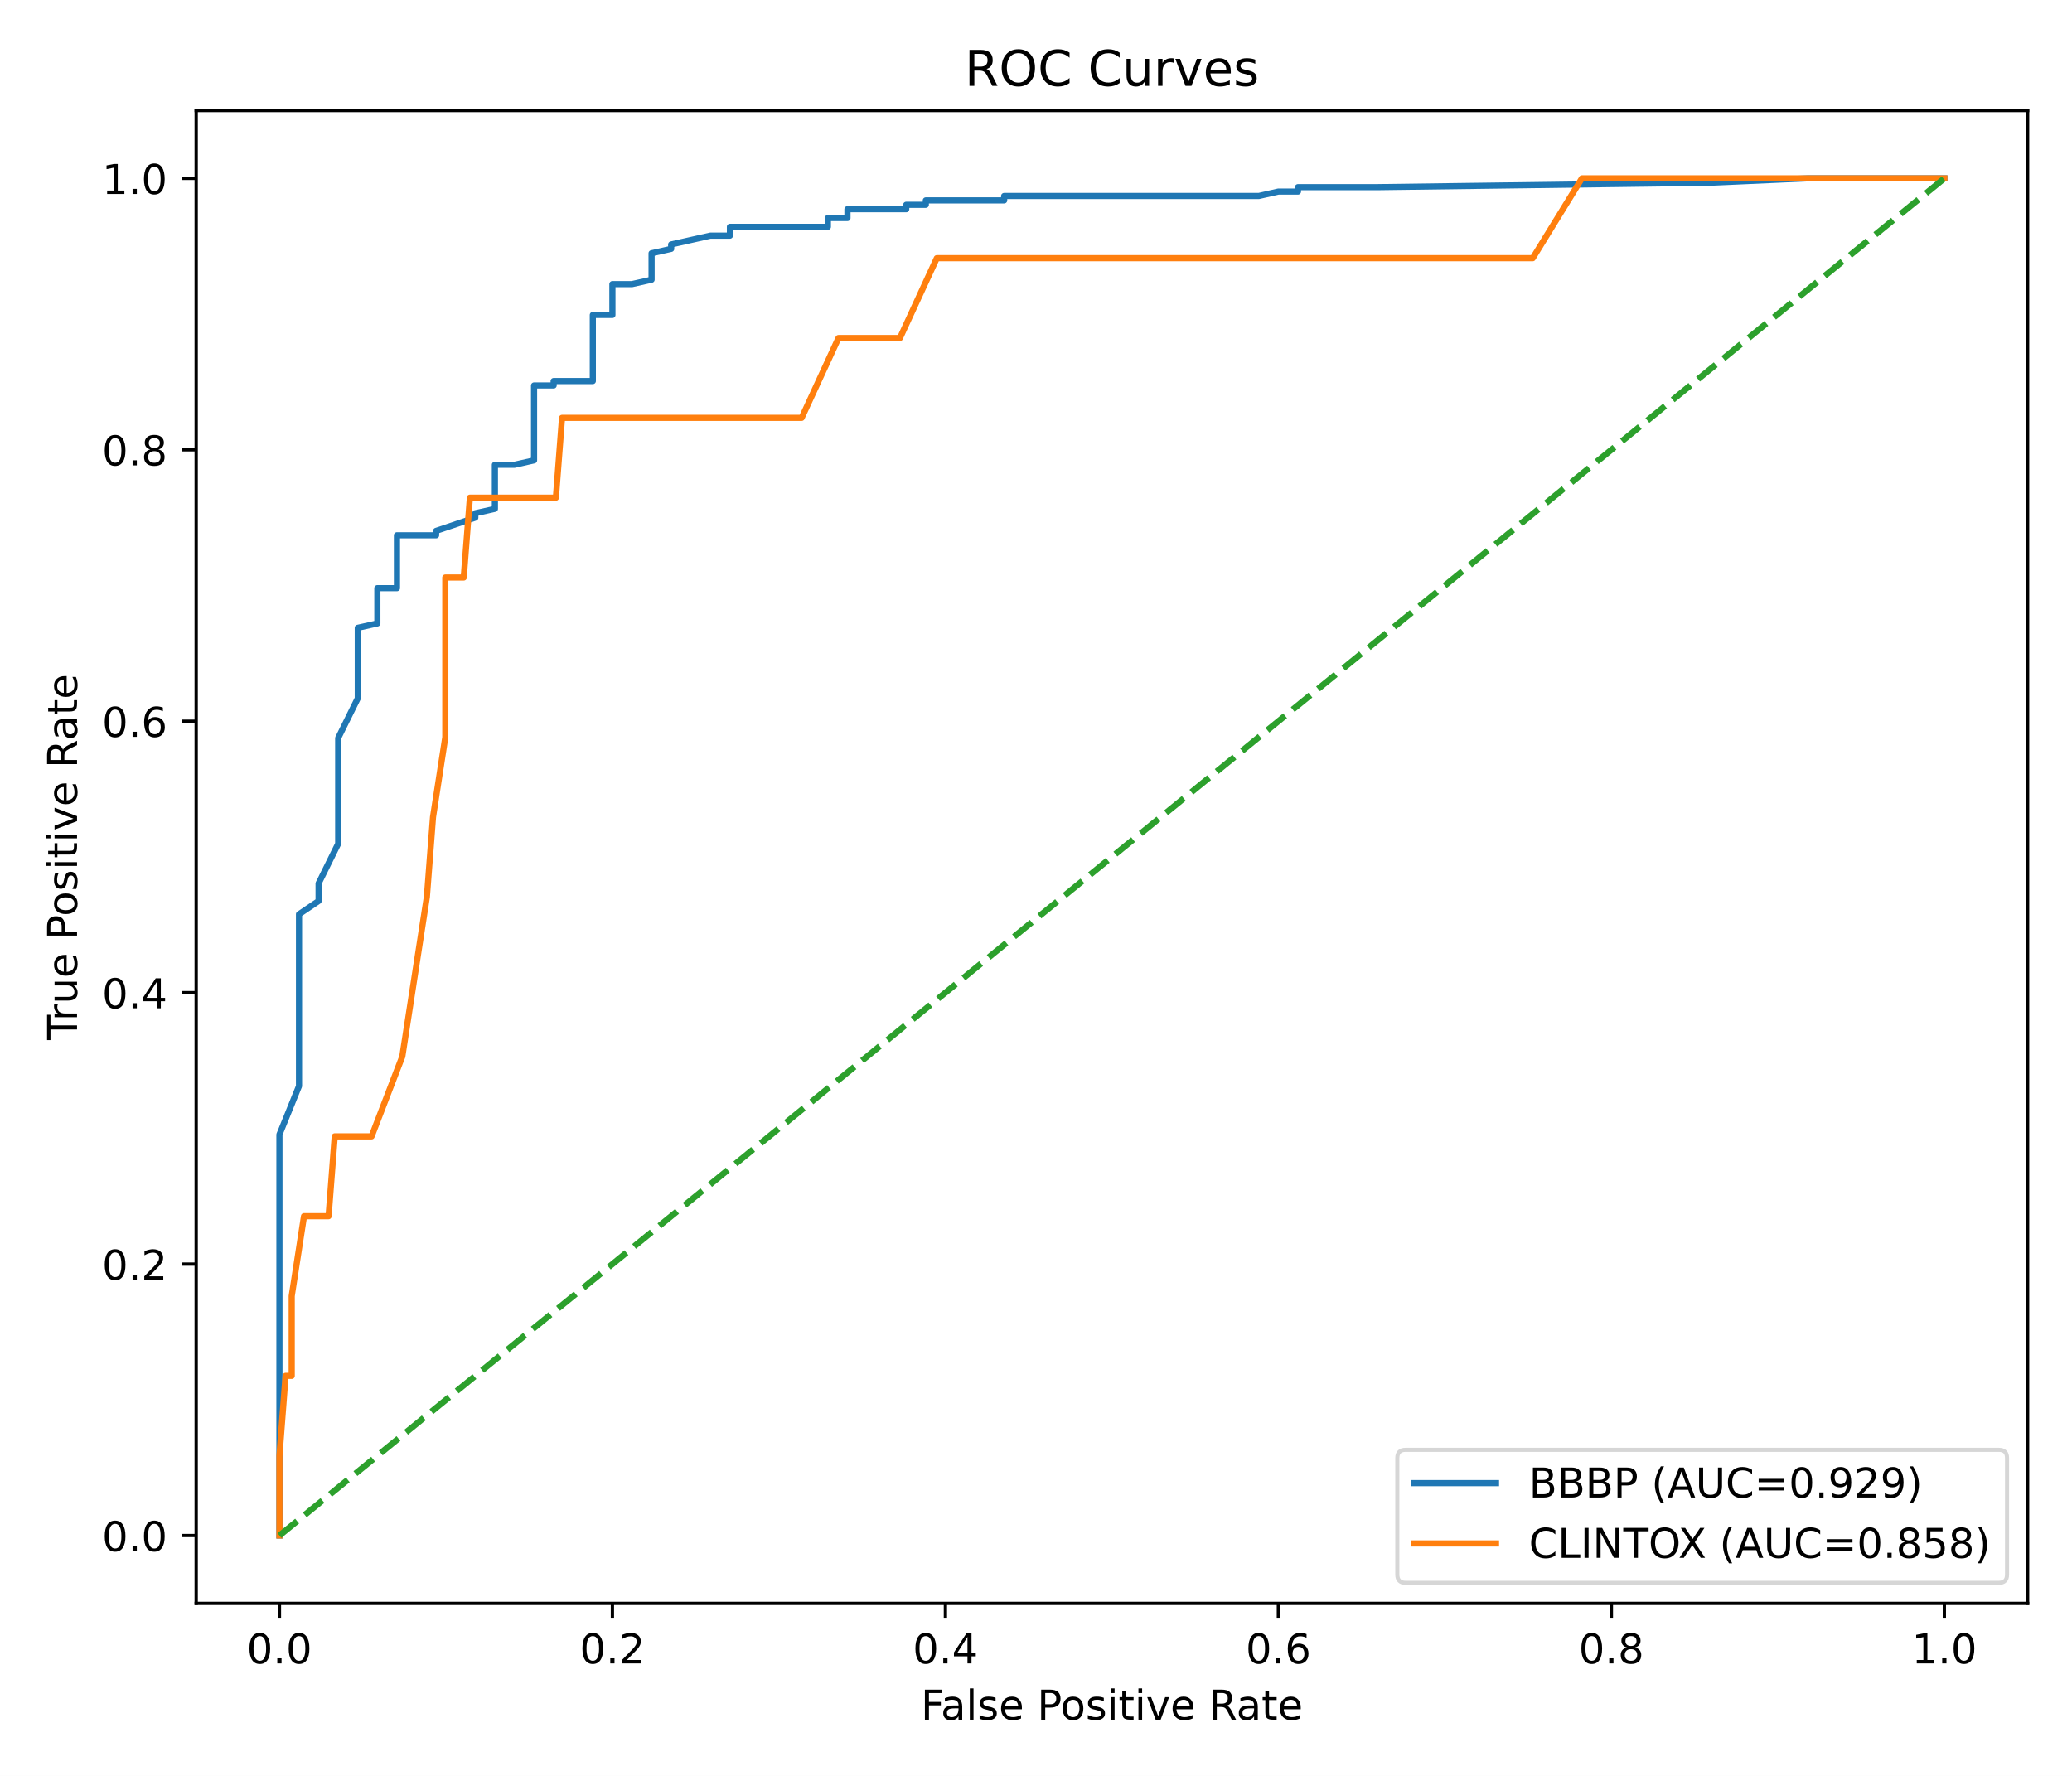
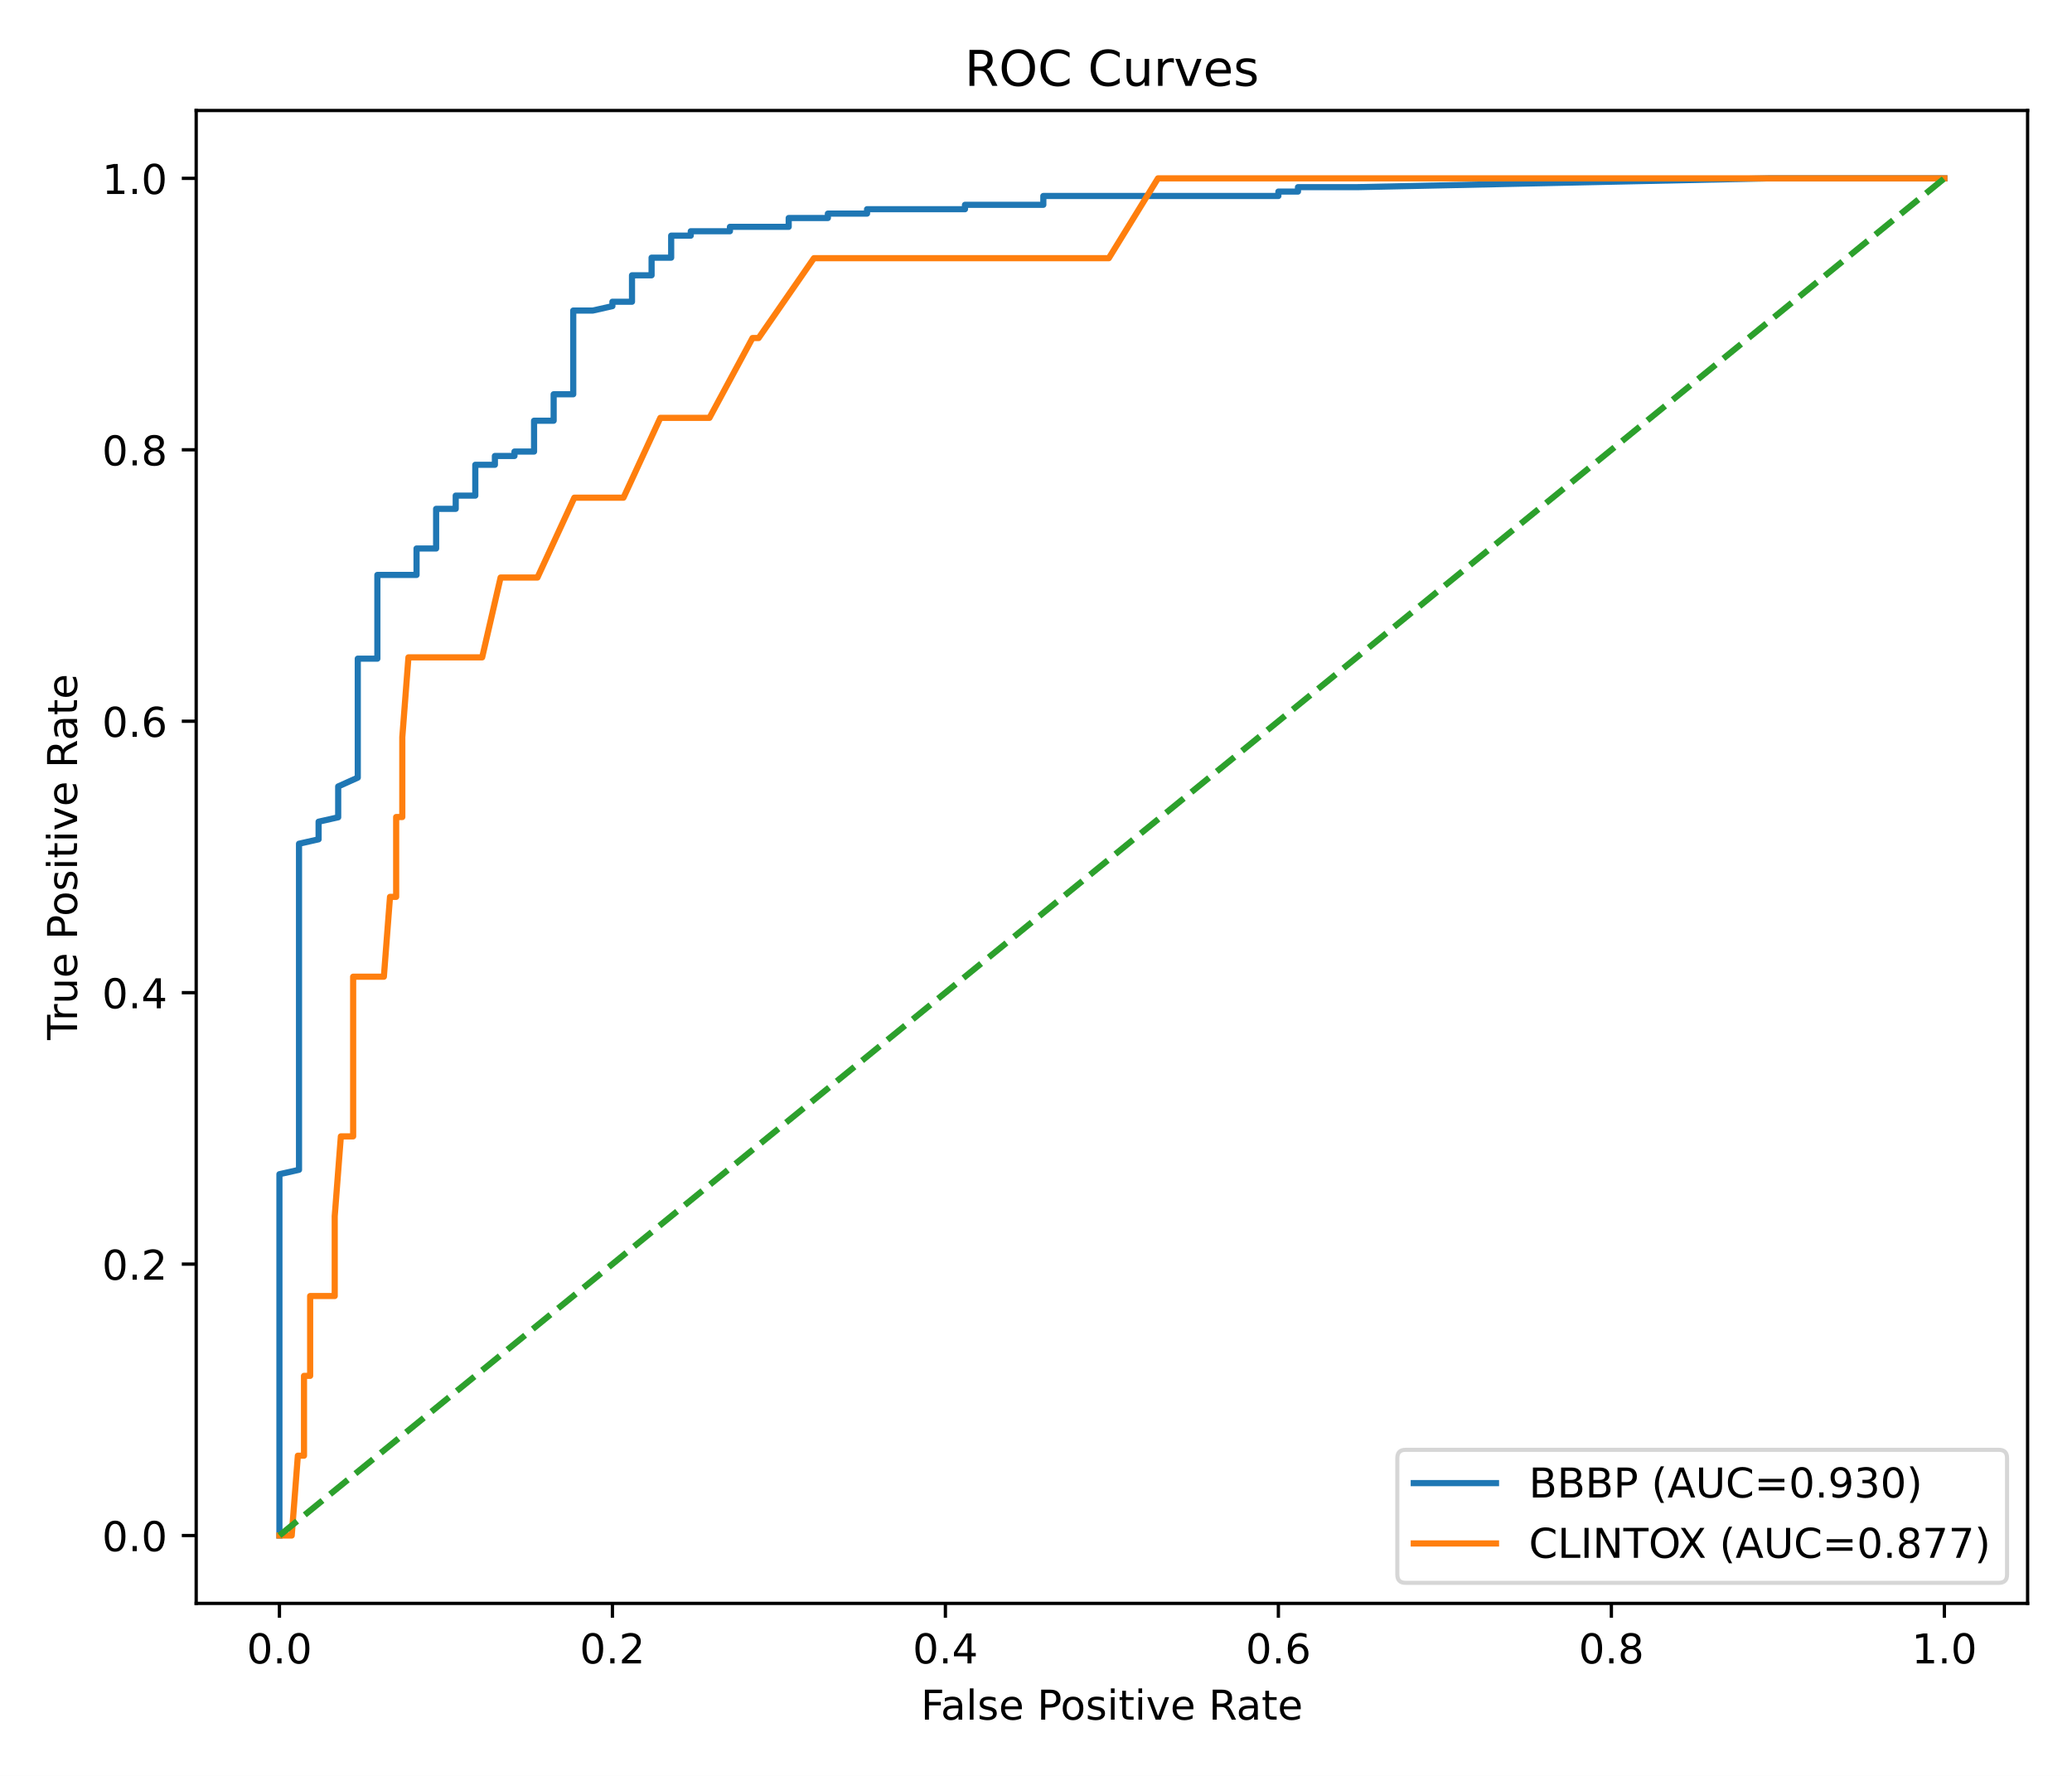
<svg xmlns="http://www.w3.org/2000/svg" xmlns:xlink="http://www.w3.org/1999/xlink" width="504pt" height="432pt" viewBox="0 0 504 432" version="1.1">
  <defs>
    <style type="text/css">*{stroke-linejoin: round; stroke-linecap: butt}</style>
  </defs>
  <g id="figure_1">
    <g id="patch_1">
      <path d="M 0 432  L 504 432  L 504 0  L 0 0  z " style="fill: #ffffff" />
    </g>
    <g id="axes_1">
      <g id="patch_2">
        <path d="M 47.72 390.04  L 493.2 390.04  L 493.2 26.88  L 47.72 26.88  z " style="fill: #ffffff" />
      </g>
      <g id="matplotlib.axis_1">
        <g id="xtick_1">
          <g id="line2d_1">
            <defs>
-               <path id="m7822e61554" d="M 0 0  L 0 3.5  " style="stroke: #000000; stroke-width: 0.8" />
-             </defs>
-             <g>
-               <use xlink:href="#m7822e61554" x="67.969" y="390.04" style="stroke: #000000; stroke-width: 0.8" />
+               <path id="mb6fb3d8fdc" d="M 0 0  L 0 3.5  " style="stroke: #000000; stroke-width: 0.8" />
+             </defs>
+             <g>
+               <use xlink:href="#mb6fb3d8fdc" x="67.969" y="390.04" style="stroke: #000000; stroke-width: 0.8" />
            </g>
          </g>
          <g id="text_1">
            <g transform="translate(60.01753 404.6384) scale(0.1 -0.1)">
              <defs>
                <path id="DejaVuSans-30" d="M 2034 4250  Q 1547 4250 1301 3770  Q 1056 3291 1056 2328  Q 1056 1369 1301 889  Q 1547 409 2034 409  Q 2525 409 2770 889  Q 3016 1369 3016 2328  Q 3016 3291 2770 3770  Q 2525 4250 2034 4250  z M 2034 4750  Q 2819 4750 3233 4129  Q 3647 3509 3647 2328  Q 3647 1150 3233 529  Q 2819 -91 2034 -91  Q 1250 -91 836 529  Q 422 1150 422 2328  Q 422 3509 836 4129  Q 1250 4750 2034 4750  z " transform="scale(0.015625)" />
                <path id="DejaVuSans-2e" d="M 684 794  L 1344 794  L 1344 0  L 684 0  L 684 794  z " transform="scale(0.015625)" />
              </defs>
              <use xlink:href="#DejaVuSans-30" />
              <use xlink:href="#DejaVuSans-2e" transform="translate(63.62305 0)" />
              <use xlink:href="#DejaVuSans-30" transform="translate(95.41016 0)" />
            </g>
          </g>
        </g>
        <g id="xtick_2">
          <g id="line2d_2">
            <g>
-               <use xlink:href="#m7822e61554" x="148.965" y="390.04" style="stroke: #000000; stroke-width: 0.8" />
+               <use xlink:href="#mb6fb3d8fdc" x="148.965" y="390.04" style="stroke: #000000; stroke-width: 0.8" />
            </g>
          </g>
          <g id="text_2">
            <g transform="translate(141.0139 404.6384) scale(0.1 -0.1)">
              <defs>
                <path id="DejaVuSans-32" d="M 1228 531  L 3431 531  L 3431 0  L 469 0  L 469 531  Q 828 903 1448 1529  Q 2069 2156 2228 2338  Q 2531 2678 2651 2914  Q 2772 3150 2772 3378  Q 2772 3750 2511 3984  Q 2250 4219 1831 4219  Q 1534 4219 1204 4116  Q 875 4013 500 3803  L 500 4441  Q 881 4594 1212 4672  Q 1544 4750 1819 4750  Q 2544 4750 2975 4387  Q 3406 4025 3406 3419  Q 3406 3131 3298 2873  Q 3191 2616 2906 2266  Q 2828 2175 2409 1742  Q 1991 1309 1228 531  z " transform="scale(0.015625)" />
              </defs>
              <use xlink:href="#DejaVuSans-30" />
              <use xlink:href="#DejaVuSans-2e" transform="translate(63.62305 0)" />
              <use xlink:href="#DejaVuSans-32" transform="translate(95.41016 0)" />
            </g>
          </g>
        </g>
        <g id="xtick_3">
          <g id="line2d_3">
            <g>
-               <use xlink:href="#m7822e61554" x="229.962" y="390.04" style="stroke: #000000; stroke-width: 0.8" />
+               <use xlink:href="#mb6fb3d8fdc" x="229.962" y="390.04" style="stroke: #000000; stroke-width: 0.8" />
            </g>
          </g>
          <g id="text_3">
            <g transform="translate(222.0103 404.6384) scale(0.1 -0.1)">
              <defs>
                <path id="DejaVuSans-34" d="M 2419 4116  L 825 1625  L 2419 1625  L 2419 4116  z M 2253 4666  L 3047 4666  L 3047 1625  L 3713 1625  L 3713 1100  L 3047 1100  L 3047 0  L 2419 0  L 2419 1100  L 313 1100  L 313 1709  L 2253 4666  z " transform="scale(0.015625)" />
              </defs>
              <use xlink:href="#DejaVuSans-30" />
              <use xlink:href="#DejaVuSans-2e" transform="translate(63.62305 0)" />
              <use xlink:href="#DejaVuSans-34" transform="translate(95.41016 0)" />
            </g>
          </g>
        </g>
        <g id="xtick_4">
          <g id="line2d_4">
            <g>
-               <use xlink:href="#m7822e61554" x="310.958" y="390.04" style="stroke: #000000; stroke-width: 0.8" />
+               <use xlink:href="#mb6fb3d8fdc" x="310.958" y="390.04" style="stroke: #000000; stroke-width: 0.8" />
            </g>
          </g>
          <g id="text_4">
            <g transform="translate(303.0066 404.6384) scale(0.1 -0.1)">
              <defs>
                <path id="DejaVuSans-36" d="M 2113 2584  Q 1688 2584 1439 2293  Q 1191 2003 1191 1497  Q 1191 994 1439 701  Q 1688 409 2113 409  Q 2538 409 2786 701  Q 3034 994 3034 1497  Q 3034 2003 2786 2293  Q 2538 2584 2113 2584  z M 3366 4563  L 3366 3988  Q 3128 4100 2886 4159  Q 2644 4219 2406 4219  Q 1781 4219 1451 3797  Q 1122 3375 1075 2522  Q 1259 2794 1537 2939  Q 1816 3084 2150 3084  Q 2853 3084 3261 2657  Q 3669 2231 3669 1497  Q 3669 778 3244 343  Q 2819 -91 2113 -91  Q 1303 -91 875 529  Q 447 1150 447 2328  Q 447 3434 972 4092  Q 1497 4750 2381 4750  Q 2619 4750 2861 4703  Q 3103 4656 3366 4563  z " transform="scale(0.015625)" />
              </defs>
              <use xlink:href="#DejaVuSans-30" />
              <use xlink:href="#DejaVuSans-2e" transform="translate(63.62305 0)" />
              <use xlink:href="#DejaVuSans-36" transform="translate(95.41016 0)" />
            </g>
          </g>
        </g>
        <g id="xtick_5">
          <g id="line2d_5">
            <g>
-               <use xlink:href="#m7822e61554" x="391.955" y="390.04" style="stroke: #000000; stroke-width: 0.8" />
+               <use xlink:href="#mb6fb3d8fdc" x="391.955" y="390.04" style="stroke: #000000; stroke-width: 0.8" />
            </g>
          </g>
          <g id="text_5">
            <g transform="translate(384.003 404.6384) scale(0.1 -0.1)">
              <defs>
                <path id="DejaVuSans-38" d="M 2034 2216  Q 1584 2216 1326 1975  Q 1069 1734 1069 1313  Q 1069 891 1326 650  Q 1584 409 2034 409  Q 2484 409 2743 651  Q 3003 894 3003 1313  Q 3003 1734 2745 1975  Q 2488 2216 2034 2216  z M 1403 2484  Q 997 2584 770 2862  Q 544 3141 544 3541  Q 544 4100 942 4425  Q 1341 4750 2034 4750  Q 2731 4750 3128 4425  Q 3525 4100 3525 3541  Q 3525 3141 3298 2862  Q 3072 2584 2669 2484  Q 3125 2378 3379 2068  Q 3634 1759 3634 1313  Q 3634 634 3220 271  Q 2806 -91 2034 -91  Q 1263 -91 848 271  Q 434 634 434 1313  Q 434 1759 690 2068  Q 947 2378 1403 2484  z M 1172 3481  Q 1172 3119 1398 2916  Q 1625 2713 2034 2713  Q 2441 2713 2670 2916  Q 2900 3119 2900 3481  Q 2900 3844 2670 4047  Q 2441 4250 2034 4250  Q 1625 4250 1398 4047  Q 1172 3844 1172 3481  z " transform="scale(0.015625)" />
              </defs>
              <use xlink:href="#DejaVuSans-30" />
              <use xlink:href="#DejaVuSans-2e" transform="translate(63.62305 0)" />
              <use xlink:href="#DejaVuSans-38" transform="translate(95.41016 0)" />
            </g>
          </g>
        </g>
        <g id="xtick_6">
          <g id="line2d_6">
            <g>
-               <use xlink:href="#m7822e61554" x="472.951" y="390.04" style="stroke: #000000; stroke-width: 0.8" />
+               <use xlink:href="#mb6fb3d8fdc" x="472.951" y="390.04" style="stroke: #000000; stroke-width: 0.8" />
            </g>
          </g>
          <g id="text_6">
            <g transform="translate(464.9993 404.6384) scale(0.1 -0.1)">
              <defs>
                <path id="DejaVuSans-31" d="M 794 531  L 1825 531  L 1825 4091  L 703 3866  L 703 4441  L 1819 4666  L 2450 4666  L 2450 531  L 3481 531  L 3481 0  L 794 0  L 794 531  z " transform="scale(0.015625)" />
              </defs>
              <use xlink:href="#DejaVuSans-31" />
              <use xlink:href="#DejaVuSans-2e" transform="translate(63.62305 0)" />
              <use xlink:href="#DejaVuSans-30" transform="translate(95.41016 0)" />
            </g>
          </g>
        </g>
        <g id="text_7">
          <g transform="translate(223.9936 418.3166) scale(0.1 -0.1)">
            <defs>
              <path id="DejaVuSans-46" d="M 628 4666  L 3309 4666  L 3309 4134  L 1259 4134  L 1259 2759  L 3109 2759  L 3109 2228  L 1259 2228  L 1259 0  L 628 0  L 628 4666  z " transform="scale(0.015625)" />
              <path id="DejaVuSans-61" d="M 2194 1759  Q 1497 1759 1228 1600  Q 959 1441 959 1056  Q 959 750 1161 570  Q 1363 391 1709 391  Q 2188 391 2477 730  Q 2766 1069 2766 1631  L 2766 1759  L 2194 1759  z M 3341 1997  L 3341 0  L 2766 0  L 2766 531  Q 2569 213 2275 61  Q 1981 -91 1556 -91  Q 1019 -91 701 211  Q 384 513 384 1019  Q 384 1609 779 1909  Q 1175 2209 1959 2209  L 2766 2209  L 2766 2266  Q 2766 2663 2505 2880  Q 2244 3097 1772 3097  Q 1472 3097 1187 3025  Q 903 2953 641 2809  L 641 3341  Q 956 3463 1253 3523  Q 1550 3584 1831 3584  Q 2591 3584 2966 3190  Q 3341 2797 3341 1997  z " transform="scale(0.015625)" />
              <path id="DejaVuSans-6c" d="M 603 4863  L 1178 4863  L 1178 0  L 603 0  L 603 4863  z " transform="scale(0.015625)" />
              <path id="DejaVuSans-73" d="M 2834 3397  L 2834 2853  Q 2591 2978 2328 3040  Q 2066 3103 1784 3103  Q 1356 3103 1142 2972  Q 928 2841 928 2578  Q 928 2378 1081 2264  Q 1234 2150 1697 2047  L 1894 2003  Q 2506 1872 2764 1633  Q 3022 1394 3022 966  Q 3022 478 2636 193  Q 2250 -91 1575 -91  Q 1294 -91 989 -36  Q 684 19 347 128  L 347 722  Q 666 556 975 473  Q 1284 391 1588 391  Q 1994 391 2212 530  Q 2431 669 2431 922  Q 2431 1156 2273 1281  Q 2116 1406 1581 1522  L 1381 1569  Q 847 1681 609 1914  Q 372 2147 372 2553  Q 372 3047 722 3315  Q 1072 3584 1716 3584  Q 2034 3584 2315 3537  Q 2597 3491 2834 3397  z " transform="scale(0.015625)" />
              <path id="DejaVuSans-65" d="M 3597 1894  L 3597 1613  L 953 1613  Q 991 1019 1311 708  Q 1631 397 2203 397  Q 2534 397 2845 478  Q 3156 559 3463 722  L 3463 178  Q 3153 47 2828 -22  Q 2503 -91 2169 -91  Q 1331 -91 842 396  Q 353 884 353 1716  Q 353 2575 817 3079  Q 1281 3584 2069 3584  Q 2775 3584 3186 3129  Q 3597 2675 3597 1894  z M 3022 2063  Q 3016 2534 2758 2815  Q 2500 3097 2075 3097  Q 1594 3097 1305 2825  Q 1016 2553 972 2059  L 3022 2063  z " transform="scale(0.015625)" />
              <path id="DejaVuSans-20" transform="scale(0.015625)" />
              <path id="DejaVuSans-50" d="M 1259 4147  L 1259 2394  L 2053 2394  Q 2494 2394 2734 2622  Q 2975 2850 2975 3272  Q 2975 3691 2734 3919  Q 2494 4147 2053 4147  L 1259 4147  z M 628 4666  L 2053 4666  Q 2838 4666 3239 4311  Q 3641 3956 3641 3272  Q 3641 2581 3239 2228  Q 2838 1875 2053 1875  L 1259 1875  L 1259 0  L 628 0  L 628 4666  z " transform="scale(0.015625)" />
              <path id="DejaVuSans-6f" d="M 1959 3097  Q 1497 3097 1228 2736  Q 959 2375 959 1747  Q 959 1119 1226 758  Q 1494 397 1959 397  Q 2419 397 2687 759  Q 2956 1122 2956 1747  Q 2956 2369 2687 2733  Q 2419 3097 1959 3097  z M 1959 3584  Q 2709 3584 3137 3096  Q 3566 2609 3566 1747  Q 3566 888 3137 398  Q 2709 -91 1959 -91  Q 1206 -91 779 398  Q 353 888 353 1747  Q 353 2609 779 3096  Q 1206 3584 1959 3584  z " transform="scale(0.015625)" />
              <path id="DejaVuSans-69" d="M 603 3500  L 1178 3500  L 1178 0  L 603 0  L 603 3500  z M 603 4863  L 1178 4863  L 1178 4134  L 603 4134  L 603 4863  z " transform="scale(0.015625)" />
              <path id="DejaVuSans-74" d="M 1172 4494  L 1172 3500  L 2356 3500  L 2356 3053  L 1172 3053  L 1172 1153  Q 1172 725 1289 603  Q 1406 481 1766 481  L 2356 481  L 2356 0  L 1766 0  Q 1100 0 847 248  Q 594 497 594 1153  L 594 3053  L 172 3053  L 172 3500  L 594 3500  L 594 4494  L 1172 4494  z " transform="scale(0.015625)" />
              <path id="DejaVuSans-76" d="M 191 3500  L 800 3500  L 1894 563  L 2988 3500  L 3597 3500  L 2284 0  L 1503 0  L 191 3500  z " transform="scale(0.015625)" />
              <path id="DejaVuSans-52" d="M 2841 2188  Q 3044 2119 3236 1894  Q 3428 1669 3622 1275  L 4263 0  L 3584 0  L 2988 1197  Q 2756 1666 2539 1819  Q 2322 1972 1947 1972  L 1259 1972  L 1259 0  L 628 0  L 628 4666  L 2053 4666  Q 2853 4666 3247 4331  Q 3641 3997 3641 3322  Q 3641 2881 3436 2590  Q 3231 2300 2841 2188  z M 1259 4147  L 1259 2491  L 2053 2491  Q 2509 2491 2742 2702  Q 2975 2913 2975 3322  Q 2975 3731 2742 3939  Q 2509 4147 2053 4147  L 1259 4147  z " transform="scale(0.015625)" />
            </defs>
            <use xlink:href="#DejaVuSans-46" />
            <use xlink:href="#DejaVuSans-61" transform="translate(48.39453 0)" />
            <use xlink:href="#DejaVuSans-6c" transform="translate(109.6738 0)" />
            <use xlink:href="#DejaVuSans-73" transform="translate(137.457 0)" />
            <use xlink:href="#DejaVuSans-65" transform="translate(189.5566 0)" />
            <use xlink:href="#DejaVuSans-20" transform="translate(251.0801 0)" />
            <use xlink:href="#DejaVuSans-50" transform="translate(282.8672 0)" />
            <use xlink:href="#DejaVuSans-6f" transform="translate(339.5449 0)" />
            <use xlink:href="#DejaVuSans-73" transform="translate(400.7266 0)" />
            <use xlink:href="#DejaVuSans-69" transform="translate(452.8262 0)" />
            <use xlink:href="#DejaVuSans-74" transform="translate(480.6094 0)" />
            <use xlink:href="#DejaVuSans-69" transform="translate(519.8184 0)" />
            <use xlink:href="#DejaVuSans-76" transform="translate(547.6016 0)" />
            <use xlink:href="#DejaVuSans-65" transform="translate(606.7812 0)" />
            <use xlink:href="#DejaVuSans-20" transform="translate(668.3047 0)" />
            <use xlink:href="#DejaVuSans-52" transform="translate(700.0918 0)" />
            <use xlink:href="#DejaVuSans-61" transform="translate(767.3242 0)" />
            <use xlink:href="#DejaVuSans-74" transform="translate(828.6035 0)" />
            <use xlink:href="#DejaVuSans-65" transform="translate(867.8125 0)" />
          </g>
        </g>
      </g>
      <g id="matplotlib.axis_2">
        <g id="ytick_1">
          <g id="line2d_7">
            <defs>
-               <path id="mfac866bbcf" d="M 0 0  L -3.5 0  " style="stroke: #000000; stroke-width: 0.8" />
-             </defs>
-             <g>
-               <use xlink:href="#mfac866bbcf" x="47.72" y="373.533" style="stroke: #000000; stroke-width: 0.8" />
+               <path id="m5a95c8516e" d="M 0 0  L -3.5 0  " style="stroke: #000000; stroke-width: 0.8" />
+             </defs>
+             <g>
+               <use xlink:href="#m5a95c8516e" x="47.72" y="373.533" style="stroke: #000000; stroke-width: 0.8" />
            </g>
          </g>
          <g id="text_8">
            <g transform="translate(24.81687 377.3319) scale(0.1 -0.1)">
              <use xlink:href="#DejaVuSans-30" />
              <use xlink:href="#DejaVuSans-2e" transform="translate(63.62305 0)" />
              <use xlink:href="#DejaVuSans-30" transform="translate(95.41016 0)" />
            </g>
          </g>
        </g>
        <g id="ytick_2">
          <g id="line2d_8">
            <g>
-               <use xlink:href="#mfac866bbcf" x="47.72" y="307.504" style="stroke: #000000; stroke-width: 0.8" />
+               <use xlink:href="#m5a95c8516e" x="47.72" y="307.504" style="stroke: #000000; stroke-width: 0.8" />
            </g>
          </g>
          <g id="text_9">
            <g transform="translate(24.81687 311.3029) scale(0.1 -0.1)">
              <use xlink:href="#DejaVuSans-30" />
              <use xlink:href="#DejaVuSans-2e" transform="translate(63.62305 0)" />
              <use xlink:href="#DejaVuSans-32" transform="translate(95.41016 0)" />
            </g>
          </g>
        </g>
        <g id="ytick_3">
          <g id="line2d_9">
            <g>
-               <use xlink:href="#mfac866bbcf" x="47.72" y="241.475" style="stroke: #000000; stroke-width: 0.8" />
+               <use xlink:href="#m5a95c8516e" x="47.72" y="241.475" style="stroke: #000000; stroke-width: 0.8" />
            </g>
          </g>
          <g id="text_10">
            <g transform="translate(24.81687 245.2738) scale(0.1 -0.1)">
              <use xlink:href="#DejaVuSans-30" />
              <use xlink:href="#DejaVuSans-2e" transform="translate(63.62305 0)" />
              <use xlink:href="#DejaVuSans-34" transform="translate(95.41016 0)" />
            </g>
          </g>
        </g>
        <g id="ytick_4">
          <g id="line2d_10">
            <g>
-               <use xlink:href="#mfac866bbcf" x="47.72" y="175.445" style="stroke: #000000; stroke-width: 0.8" />
+               <use xlink:href="#m5a95c8516e" x="47.72" y="175.445" style="stroke: #000000; stroke-width: 0.8" />
            </g>
          </g>
          <g id="text_11">
            <g transform="translate(24.81687 179.2447) scale(0.1 -0.1)">
              <use xlink:href="#DejaVuSans-30" />
              <use xlink:href="#DejaVuSans-2e" transform="translate(63.62305 0)" />
              <use xlink:href="#DejaVuSans-36" transform="translate(95.41016 0)" />
            </g>
          </g>
        </g>
        <g id="ytick_5">
          <g id="line2d_11">
            <g>
-               <use xlink:href="#mfac866bbcf" x="47.72" y="109.416" style="stroke: #000000; stroke-width: 0.8" />
+               <use xlink:href="#m5a95c8516e" x="47.72" y="109.416" style="stroke: #000000; stroke-width: 0.8" />
            </g>
          </g>
          <g id="text_12">
            <g transform="translate(24.81687 113.2156) scale(0.1 -0.1)">
              <use xlink:href="#DejaVuSans-30" />
              <use xlink:href="#DejaVuSans-2e" transform="translate(63.62305 0)" />
              <use xlink:href="#DejaVuSans-38" transform="translate(95.41016 0)" />
            </g>
          </g>
        </g>
        <g id="ytick_6">
          <g id="line2d_12">
            <g>
-               <use xlink:href="#mfac866bbcf" x="47.72" y="43.387" style="stroke: #000000; stroke-width: 0.8" />
+               <use xlink:href="#m5a95c8516e" x="47.72" y="43.387" style="stroke: #000000; stroke-width: 0.8" />
            </g>
          </g>
          <g id="text_13">
            <g transform="translate(24.81687 47.18649) scale(0.1 -0.1)">
              <use xlink:href="#DejaVuSans-31" />
              <use xlink:href="#DejaVuSans-2e" transform="translate(63.62305 0)" />
              <use xlink:href="#DejaVuSans-30" transform="translate(95.41016 0)" />
            </g>
          </g>
        </g>
        <g id="text_14">
          <g transform="translate(18.73719 252.9897) rotate(-90) scale(0.1 -0.1)">
            <defs>
              <path id="DejaVuSans-54" d="M -19 4666  L 3928 4666  L 3928 4134  L 2272 4134  L 2272 0  L 1638 0  L 1638 4134  L -19 4134  L -19 4666  z " transform="scale(0.015625)" />
              <path id="DejaVuSans-72" d="M 2631 2963  Q 2534 3019 2420 3045  Q 2306 3072 2169 3072  Q 1681 3072 1420 2755  Q 1159 2438 1159 1844  L 1159 0  L 581 0  L 581 3500  L 1159 3500  L 1159 2956  Q 1341 3275 1631 3429  Q 1922 3584 2338 3584  Q 2397 3584 2469 3576  Q 2541 3569 2628 3553  L 2631 2963  z " transform="scale(0.015625)" />
              <path id="DejaVuSans-75" d="M 544 1381  L 544 3500  L 1119 3500  L 1119 1403  Q 1119 906 1312 657  Q 1506 409 1894 409  Q 2359 409 2629 706  Q 2900 1003 2900 1516  L 2900 3500  L 3475 3500  L 3475 0  L 2900 0  L 2900 538  Q 2691 219 2414 64  Q 2138 -91 1772 -91  Q 1169 -91 856 284  Q 544 659 544 1381  z M 1991 3584  L 1991 3584  z " transform="scale(0.015625)" />
            </defs>
            <use xlink:href="#DejaVuSans-54" />
            <use xlink:href="#DejaVuSans-72" transform="translate(46.33398 0)" />
            <use xlink:href="#DejaVuSans-75" transform="translate(87.44727 0)" />
            <use xlink:href="#DejaVuSans-65" transform="translate(150.8262 0)" />
            <use xlink:href="#DejaVuSans-20" transform="translate(212.3496 0)" />
            <use xlink:href="#DejaVuSans-50" transform="translate(244.1367 0)" />
            <use xlink:href="#DejaVuSans-6f" transform="translate(300.8145 0)" />
            <use xlink:href="#DejaVuSans-73" transform="translate(361.9961 0)" />
            <use xlink:href="#DejaVuSans-69" transform="translate(414.0957 0)" />
            <use xlink:href="#DejaVuSans-74" transform="translate(441.8789 0)" />
            <use xlink:href="#DejaVuSans-69" transform="translate(481.0879 0)" />
            <use xlink:href="#DejaVuSans-76" transform="translate(508.8711 0)" />
            <use xlink:href="#DejaVuSans-65" transform="translate(568.0508 0)" />
            <use xlink:href="#DejaVuSans-20" transform="translate(629.5742 0)" />
            <use xlink:href="#DejaVuSans-52" transform="translate(661.3613 0)" />
            <use xlink:href="#DejaVuSans-61" transform="translate(728.5938 0)" />
            <use xlink:href="#DejaVuSans-74" transform="translate(789.873 0)" />
            <use xlink:href="#DejaVuSans-65" transform="translate(829.082 0)" />
          </g>
        </g>
      </g>
      <g id="line2d_13">
-         <path d="M 67.969 373.533  L 67.969 372.461  L 67.969 371.389  L 67.969 367.101  L 67.969 364.958  L 67.969 358.526  L 67.969 354.239  L 67.969 351.023  L 67.969 346.735  L 67.969 344.591  L 67.969 340.304  L 67.969 339.232  L 67.969 326.369  L 67.969 325.297  L 67.969 321.01  L 67.969 317.794  L 67.969 315.65  L 67.969 304.931  L 67.969 278.134  L 67.969 275.99  L 72.734 264.199  L 72.734 260.983  L 72.734 253.48  L 72.734 252.408  L 72.734 248.12  L 72.734 245.977  L 72.734 241.689  L 72.734 239.545  L 72.734 238.473  L 72.734 236.329  L 72.734 235.258  L 72.734 229.898  L 72.734 227.754  L 72.734 224.539  L 72.734 222.395  L 77.498 219.179  L 77.498 217.035  L 77.498 214.891  L 82.263 205.244  L 82.263 203.1  L 82.263 196.669  L 82.263 194.525  L 82.263 188.094  L 82.263 179.519  L 87.027 169.872  L 87.027 167.728  L 87.027 165.584  L 87.027 161.296  L 87.027 159.153  L 87.027 152.721  L 91.792 151.649  L 91.792 150.577  L 91.792 146.29  L 91.792 144.146  L 91.792 143.074  L 96.556 143.074  L 96.556 140.93  L 96.556 136.643  L 96.556 133.427  L 96.556 130.211  L 106.085 130.211  L 106.085 129.139  L 115.614 125.924  L 115.614 124.852  L 120.379 123.78  L 120.379 115.205  L 120.379 113.061  L 125.143 113.061  L 129.907 111.989  L 129.907 110.917  L 129.907 108.773  L 129.907 104.486  L 129.907 102.342  L 129.907 101.27  L 129.907 99.126  L 129.907 98.054  L 129.907 95.91  L 129.907 93.767  L 134.672 93.767  L 134.672 92.695  L 144.201 92.695  L 144.201 89.479  L 144.201 87.335  L 144.201 85.191  L 144.201 83.048  L 144.201 76.616  L 148.965 76.616  L 148.965 73.4  L 148.965 71.257  L 148.965 69.113  L 153.73 69.113  L 158.494 68.041  L 158.494 66.969  L 158.494 64.825  L 158.494 61.61  L 163.259 60.538  L 163.259 59.466  L 172.788 57.322  L 177.552 57.322  L 177.552 55.178  L 187.081 55.178  L 196.61 55.178  L 201.375 55.178  L 201.375 53.034  L 206.139 53.034  L 206.139 50.891  L 220.433 50.891  L 220.433 49.819  L 225.197 49.819  L 225.197 48.747  L 244.255 48.747  L 244.255 47.675  L 287.136 47.675  L 296.665 47.675  L 306.194 47.675  L 310.958 46.603  L 315.723 46.603  L 315.723 45.531  L 320.487 45.531  L 330.016 45.531  L 334.781 45.531  L 415.777 44.459  L 439.599 43.387  L 449.128 43.387  L 463.422 43.387  L 472.951 43.387  " clip-path="url(#p0338e04234)" style="fill: none; stroke: #1f77b4; stroke-width: 1.5; stroke-linecap: square" />
+         <path d="M 67.969 373.533  L 67.969 285.637  L 72.734 284.565  L 72.734 205.244  L 77.498 204.172  L 77.498 199.885  L 82.263 198.813  L 82.263 191.31  L 87.027 189.166  L 87.027 160.224  L 91.792 160.224  L 91.792 139.858  L 101.321 139.858  L 101.321 133.427  L 106.085 133.427  L 106.085 123.78  L 110.85 123.78  L 110.85 120.564  L 115.614 120.564  L 115.614 113.061  L 120.379 113.061  L 120.379 110.917  L 125.143 110.917  L 125.143 109.845  L 129.907 109.845  L 129.907 102.342  L 134.672 102.342  L 134.672 95.91  L 139.436 95.91  L 139.436 75.544  L 144.201 75.544  L 148.965 74.472  L 148.965 73.4  L 153.73 73.4  L 153.73 66.969  L 158.494 66.969  L 158.494 62.681  L 163.259 62.681  L 163.259 57.322  L 168.023 57.322  L 168.023 56.25  L 177.552 56.25  L 177.552 55.178  L 191.846 55.178  L 191.846 53.034  L 201.375 53.034  L 201.375 51.962  L 210.904 51.962  L 210.904 50.891  L 234.726 50.891  L 234.726 49.819  L 253.784 49.819  L 253.784 47.675  L 310.958 47.675  L 310.958 46.603  L 315.723 46.603  L 315.723 45.531  L 330.016 45.531  L 430.07 43.387  L 472.951 43.387  L 472.951 43.387  " clip-path="url(#p7a8e0f4726)" style="fill: none; stroke: #1f77b4; stroke-width: 1.5; stroke-linecap: square" />
      </g>
      <g id="line2d_14">
-         <path d="M 67.969 373.533  L 67.969 354.112  L 69.463 334.692  L 70.958 334.692  L 70.958 315.272  L 73.947 295.851  L 76.935 295.851  L 79.924 295.851  L 81.419 276.431  L 82.913 276.431  L 85.902 276.431  L 87.396 276.431  L 90.385 276.431  L 97.857 257.011  L 103.835 218.17  L 105.329 198.75  L 108.318 179.33  L 108.318 140.489  L 112.801 140.489  L 114.295 121.069  L 115.79 121.069  L 121.767 121.069  L 124.756 121.069  L 130.734 121.069  L 133.723 121.069  L 135.217 121.069  L 136.711 101.648  L 148.667 101.648  L 151.655 101.648  L 157.633 101.648  L 160.622 101.648  L 162.116 101.648  L 174.071 101.648  L 177.06 101.648  L 194.993 101.648  L 203.959 82.228  L 218.903 82.228  L 227.87 62.808  L 238.33 62.808  L 239.825 62.808  L 251.78 62.808  L 259.252 62.808  L 269.713 62.808  L 278.679 62.808  L 284.657 62.808  L 293.623 62.808  L 310.062 62.808  L 311.556 62.808  L 317.534 62.808  L 325.006 62.808  L 335.466 62.808  L 347.421 62.808  L 351.905 62.808  L 372.826 62.808  L 384.781 43.387  L 393.748 43.387  L 398.231 43.387  L 401.22 43.387  L 407.197 43.387  L 411.681 43.387  L 413.175 43.387  L 425.13 43.387  L 431.108 43.387  L 441.569 43.387  L 443.063 43.387  L 449.041 43.387  L 452.029 43.387  L 453.524 43.387  L 456.513 43.387  L 458.007 43.387  L 463.985 43.387  L 472.951 43.387  " clip-path="url(#p0338e04234)" style="fill: none; stroke: #ff7f0e; stroke-width: 1.5; stroke-linecap: square" />
+         <path d="M 67.969 373.533  L 69.463 373.533  L 70.958 373.533  L 72.452 354.112  L 73.947 354.112  L 73.947 334.692  L 75.441 334.692  L 75.441 315.272  L 78.43 315.272  L 81.419 315.272  L 81.419 295.851  L 82.913 276.431  L 85.902 276.431  L 85.902 237.59  L 91.879 237.59  L 93.374 237.59  L 94.868 218.17  L 96.363 218.17  L 96.363 198.75  L 97.857 198.75  L 97.857 179.33  L 99.351 159.909  L 100.846 159.909  L 105.329 159.909  L 106.823 159.909  L 111.307 159.909  L 112.801 159.909  L 117.284 159.909  L 121.767 140.489  L 124.756 140.489  L 130.734 140.489  L 139.7 121.069  L 150.161 121.069  L 151.655 121.069  L 160.622 101.648  L 162.116 101.648  L 172.577 101.648  L 183.038 82.228  L 184.532 82.228  L 197.982 62.808  L 215.914 62.808  L 218.903 62.808  L 242.814 62.808  L 244.308 62.808  L 269.713 62.808  L 281.668 43.387  L 308.567 43.387  L 329.489 43.387  L 332.478 43.387  L 365.354 43.387  L 366.849 43.387  L 384.781 43.387  L 420.647 43.387  L 449.041 43.387  L 472.951 43.387  " clip-path="url(#p7a8e0f4726)" style="fill: none; stroke: #ff7f0e; stroke-width: 1.5; stroke-linecap: square" />
      </g>
      <g id="line2d_15">
-         <path d="M 67.969 373.533  L 472.951 43.387  " clip-path="url(#p0338e04234)" style="fill: none; stroke-dasharray: 5.55,2.4; stroke-dashoffset: 0; stroke: #2ca02c; stroke-width: 1.5" />
+         <path d="M 67.969 373.533  L 472.951 43.387  " clip-path="url(#p7a8e0f4726)" style="fill: none; stroke-dasharray: 5.55,2.4; stroke-dashoffset: 0; stroke: #2ca02c; stroke-width: 1.5" />
      </g>
      <g id="patch_3">
        <path d="M 47.72 390.04  L 47.72 26.88  " style="fill: none; stroke: #000000; stroke-width: 0.8; stroke-linejoin: miter; stroke-linecap: square" />
      </g>
      <g id="patch_4">
        <path d="M 493.2 390.04  L 493.2 26.88  " style="fill: none; stroke: #000000; stroke-width: 0.8; stroke-linejoin: miter; stroke-linecap: square" />
      </g>
      <g id="patch_5">
        <path d="M 47.72 390.04  L 493.2 390.04  " style="fill: none; stroke: #000000; stroke-width: 0.8; stroke-linejoin: miter; stroke-linecap: square" />
      </g>
      <g id="patch_6">
        <path d="M 47.72 26.88  L 493.2 26.88  " style="fill: none; stroke: #000000; stroke-width: 0.8; stroke-linejoin: miter; stroke-linecap: square" />
      </g>
      <g id="text_15">
        <g transform="translate(234.6438 20.88) scale(0.12 -0.12)">
          <defs>
            <path id="DejaVuSans-4f" d="M 2522 4238  Q 1834 4238 1429 3725  Q 1025 3213 1025 2328  Q 1025 1447 1429 934  Q 1834 422 2522 422  Q 3209 422 3611 934  Q 4013 1447 4013 2328  Q 4013 3213 3611 3725  Q 3209 4238 2522 4238  z M 2522 4750  Q 3503 4750 4090 4092  Q 4678 3434 4678 2328  Q 4678 1225 4090 567  Q 3503 -91 2522 -91  Q 1538 -91 948 565  Q 359 1222 359 2328  Q 359 3434 948 4092  Q 1538 4750 2522 4750  z " transform="scale(0.015625)" />
            <path id="DejaVuSans-43" d="M 4122 4306  L 4122 3641  Q 3803 3938 3442 4084  Q 3081 4231 2675 4231  Q 1875 4231 1450 3742  Q 1025 3253 1025 2328  Q 1025 1406 1450 917  Q 1875 428 2675 428  Q 3081 428 3442 575  Q 3803 722 4122 1019  L 4122 359  Q 3791 134 3420 21  Q 3050 -91 2638 -91  Q 1578 -91 968 557  Q 359 1206 359 2328  Q 359 3453 968 4101  Q 1578 4750 2638 4750  Q 3056 4750 3426 4639  Q 3797 4528 4122 4306  z " transform="scale(0.015625)" />
          </defs>
          <use xlink:href="#DejaVuSans-52" />
          <use xlink:href="#DejaVuSans-4f" transform="translate(69.48242 0)" />
          <use xlink:href="#DejaVuSans-43" transform="translate(148.1934 0)" />
          <use xlink:href="#DejaVuSans-20" transform="translate(218.0176 0)" />
          <use xlink:href="#DejaVuSans-43" transform="translate(249.8047 0)" />
          <use xlink:href="#DejaVuSans-75" transform="translate(319.6289 0)" />
          <use xlink:href="#DejaVuSans-72" transform="translate(383.0078 0)" />
          <use xlink:href="#DejaVuSans-76" transform="translate(424.1211 0)" />
          <use xlink:href="#DejaVuSans-65" transform="translate(483.3008 0)" />
          <use xlink:href="#DejaVuSans-73" transform="translate(544.8242 0)" />
        </g>
      </g>
      <g id="legend_1">
        <g id="patch_7">
          <path d="M 341.891 385.04  L 486.2 385.04  Q 488.2 385.04 488.2 383.04  L 488.2 354.684  Q 488.2 352.684 486.2 352.684  L 341.891 352.684  Q 339.891 352.684 339.891 354.684  L 339.891 383.04  Q 339.891 385.04 341.891 385.04  z " style="fill: #ffffff; opacity: 0.8; stroke: #cccccc; stroke-linejoin: miter" />
        </g>
        <g id="line2d_16">
          <path d="M 343.891 360.782  L 353.891 360.782  L 363.891 360.782  " style="fill: none; stroke: #1f77b4; stroke-width: 1.5; stroke-linecap: square" />
        </g>
        <g id="text_16">
          <g transform="translate(371.8906 364.2822) scale(0.1 -0.1)">
            <defs>
              <path id="DejaVuSans-42" d="M 1259 2228  L 1259 519  L 2272 519  Q 2781 519 3026 730  Q 3272 941 3272 1375  Q 3272 1813 3026 2020  Q 2781 2228 2272 2228  L 1259 2228  z M 1259 4147  L 1259 2741  L 2194 2741  Q 2656 2741 2882 2914  Q 3109 3088 3109 3444  Q 3109 3797 2882 3972  Q 2656 4147 2194 4147  L 1259 4147  z M 628 4666  L 2241 4666  Q 2963 4666 3353 4366  Q 3744 4066 3744 3513  Q 3744 3084 3544 2831  Q 3344 2578 2956 2516  Q 3422 2416 3680 2098  Q 3938 1781 3938 1306  Q 3938 681 3513 340  Q 3088 0 2303 0  L 628 0  L 628 4666  z " transform="scale(0.015625)" />
              <path id="DejaVuSans-28" d="M 1984 4856  Q 1566 4138 1362 3434  Q 1159 2731 1159 2009  Q 1159 1288 1364 580  Q 1569 -128 1984 -844  L 1484 -844  Q 1016 -109 783 600  Q 550 1309 550 2009  Q 550 2706 781 3412  Q 1013 4119 1484 4856  L 1984 4856  z " transform="scale(0.015625)" />
              <path id="DejaVuSans-41" d="M 2188 4044  L 1331 1722  L 3047 1722  L 2188 4044  z M 1831 4666  L 2547 4666  L 4325 0  L 3669 0  L 3244 1197  L 1141 1197  L 716 0  L 50 0  L 1831 4666  z " transform="scale(0.015625)" />
              <path id="DejaVuSans-55" d="M 556 4666  L 1191 4666  L 1191 1831  Q 1191 1081 1462 751  Q 1734 422 2344 422  Q 2950 422 3222 751  Q 3494 1081 3494 1831  L 3494 4666  L 4128 4666  L 4128 1753  Q 4128 841 3676 375  Q 3225 -91 2344 -91  Q 1459 -91 1007 375  Q 556 841 556 1753  L 556 4666  z " transform="scale(0.015625)" />
              <path id="DejaVuSans-3d" d="M 678 2906  L 4684 2906  L 4684 2381  L 678 2381  L 678 2906  z M 678 1631  L 4684 1631  L 4684 1100  L 678 1100  L 678 1631  z " transform="scale(0.015625)" />
              <path id="DejaVuSans-39" d="M 703 97  L 703 672  Q 941 559 1184 500  Q 1428 441 1663 441  Q 2288 441 2617 861  Q 2947 1281 2994 2138  Q 2813 1869 2534 1725  Q 2256 1581 1919 1581  Q 1219 1581 811 2004  Q 403 2428 403 3163  Q 403 3881 828 4315  Q 1253 4750 1959 4750  Q 2769 4750 3195 4129  Q 3622 3509 3622 2328  Q 3622 1225 3098 567  Q 2575 -91 1691 -91  Q 1453 -91 1209 -44  Q 966 3 703 97  z M 1959 2075  Q 2384 2075 2632 2365  Q 2881 2656 2881 3163  Q 2881 3666 2632 3958  Q 2384 4250 1959 4250  Q 1534 4250 1286 3958  Q 1038 3666 1038 3163  Q 1038 2656 1286 2365  Q 1534 2075 1959 2075  z " transform="scale(0.015625)" />
+               <path id="DejaVuSans-33" d="M 2597 2516  Q 3050 2419 3304 2112  Q 3559 1806 3559 1356  Q 3559 666 3084 287  Q 2609 -91 1734 -91  Q 1441 -91 1130 -33  Q 819 25 488 141  L 488 750  Q 750 597 1062 519  Q 1375 441 1716 441  Q 2309 441 2620 675  Q 2931 909 2931 1356  Q 2931 1769 2642 2001  Q 2353 2234 1838 2234  L 1294 2234  L 1294 2753  L 1863 2753  Q 2328 2753 2575 2939  Q 2822 3125 2822 3475  Q 2822 3834 2567 4026  Q 2313 4219 1838 4219  Q 1578 4219 1281 4162  Q 984 4106 628 3988  L 628 4550  Q 988 4650 1302 4700  Q 1616 4750 1894 4750  Q 2613 4750 3031 4423  Q 3450 4097 3450 3541  Q 3450 3153 3228 2886  Q 3006 2619 2597 2516  z " transform="scale(0.015625)" />
              <path id="DejaVuSans-29" d="M 513 4856  L 1013 4856  Q 1481 4119 1714 3412  Q 1947 2706 1947 2009  Q 1947 1309 1714 600  Q 1481 -109 1013 -844  L 513 -844  Q 928 -128 1133 580  Q 1338 1288 1338 2009  Q 1338 2731 1133 3434  Q 928 4138 513 4856  z " transform="scale(0.015625)" />
            </defs>
            <use xlink:href="#DejaVuSans-42" />
            <use xlink:href="#DejaVuSans-42" transform="translate(68.60352 0)" />
            <use xlink:href="#DejaVuSans-42" transform="translate(137.207 0)" />
            <use xlink:href="#DejaVuSans-50" transform="translate(205.8105 0)" />
            <use xlink:href="#DejaVuSans-20" transform="translate(266.1133 0)" />
            <use xlink:href="#DejaVuSans-28" transform="translate(297.9004 0)" />
            <use xlink:href="#DejaVuSans-41" transform="translate(336.9141 0)" />
            <use xlink:href="#DejaVuSans-55" transform="translate(405.3223 0)" />
            <use xlink:href="#DejaVuSans-43" transform="translate(478.5156 0)" />
            <use xlink:href="#DejaVuSans-3d" transform="translate(548.3398 0)" />
            <use xlink:href="#DejaVuSans-30" transform="translate(632.1289 0)" />
            <use xlink:href="#DejaVuSans-2e" transform="translate(695.752 0)" />
            <use xlink:href="#DejaVuSans-39" transform="translate(727.5391 0)" />
-             <use xlink:href="#DejaVuSans-32" transform="translate(791.1621 0)" />
-             <use xlink:href="#DejaVuSans-39" transform="translate(854.7852 0)" />
+             <use xlink:href="#DejaVuSans-33" transform="translate(791.1621 0)" />
+             <use xlink:href="#DejaVuSans-30" transform="translate(854.7852 0)" />
            <use xlink:href="#DejaVuSans-29" transform="translate(918.4082 0)" />
          </g>
        </g>
        <g id="line2d_17">
          <path d="M 343.891 375.46  L 353.891 375.46  L 363.891 375.46  " style="fill: none; stroke: #ff7f0e; stroke-width: 1.5; stroke-linecap: square" />
        </g>
        <g id="text_17">
          <g transform="translate(371.8906 378.9603) scale(0.1 -0.1)">
            <defs>
              <path id="DejaVuSans-4c" d="M 628 4666  L 1259 4666  L 1259 531  L 3531 531  L 3531 0  L 628 0  L 628 4666  z " transform="scale(0.015625)" />
              <path id="DejaVuSans-49" d="M 628 4666  L 1259 4666  L 1259 0  L 628 0  L 628 4666  z " transform="scale(0.015625)" />
              <path id="DejaVuSans-4e" d="M 628 4666  L 1478 4666  L 3547 763  L 3547 4666  L 4159 4666  L 4159 0  L 3309 0  L 1241 3903  L 1241 0  L 628 0  L 628 4666  z " transform="scale(0.015625)" />
              <path id="DejaVuSans-58" d="M 403 4666  L 1081 4666  L 2241 2931  L 3406 4666  L 4084 4666  L 2584 2425  L 4184 0  L 3506 0  L 2194 1984  L 872 0  L 191 0  L 1856 2491  L 403 4666  z " transform="scale(0.015625)" />
-               <path id="DejaVuSans-35" d="M 691 4666  L 3169 4666  L 3169 4134  L 1269 4134  L 1269 2991  Q 1406 3038 1543 3061  Q 1681 3084 1819 3084  Q 2600 3084 3056 2656  Q 3513 2228 3513 1497  Q 3513 744 3044 326  Q 2575 -91 1722 -91  Q 1428 -91 1123 -41  Q 819 9 494 109  L 494 744  Q 775 591 1075 516  Q 1375 441 1709 441  Q 2250 441 2565 725  Q 2881 1009 2881 1497  Q 2881 1984 2565 2268  Q 2250 2553 1709 2553  Q 1456 2553 1204 2497  Q 953 2441 691 2322  L 691 4666  z " transform="scale(0.015625)" />
+               <path id="DejaVuSans-37" d="M 525 4666  L 3525 4666  L 3525 4397  L 1831 0  L 1172 0  L 2766 4134  L 525 4134  L 525 4666  z " transform="scale(0.015625)" />
            </defs>
            <use xlink:href="#DejaVuSans-43" />
            <use xlink:href="#DejaVuSans-4c" transform="translate(69.82422 0)" />
            <use xlink:href="#DejaVuSans-49" transform="translate(125.5371 0)" />
            <use xlink:href="#DejaVuSans-4e" transform="translate(155.0293 0)" />
            <use xlink:href="#DejaVuSans-54" transform="translate(229.834 0)" />
            <use xlink:href="#DejaVuSans-4f" transform="translate(290.918 0)" />
            <use xlink:href="#DejaVuSans-58" transform="translate(363.2539 0)" />
            <use xlink:href="#DejaVuSans-20" transform="translate(431.7598 0)" />
            <use xlink:href="#DejaVuSans-28" transform="translate(463.5469 0)" />
            <use xlink:href="#DejaVuSans-41" transform="translate(502.5605 0)" />
            <use xlink:href="#DejaVuSans-55" transform="translate(570.9688 0)" />
            <use xlink:href="#DejaVuSans-43" transform="translate(644.1621 0)" />
            <use xlink:href="#DejaVuSans-3d" transform="translate(713.9863 0)" />
            <use xlink:href="#DejaVuSans-30" transform="translate(797.7754 0)" />
            <use xlink:href="#DejaVuSans-2e" transform="translate(861.3984 0)" />
            <use xlink:href="#DejaVuSans-38" transform="translate(893.1855 0)" />
-             <use xlink:href="#DejaVuSans-35" transform="translate(956.8086 0)" />
-             <use xlink:href="#DejaVuSans-38" transform="translate(1020.432 0)" />
+             <use xlink:href="#DejaVuSans-37" transform="translate(956.8086 0)" />
+             <use xlink:href="#DejaVuSans-37" transform="translate(1020.432 0)" />
            <use xlink:href="#DejaVuSans-29" transform="translate(1084.055 0)" />
          </g>
        </g>
      </g>
    </g>
  </g>
  <defs>
-     <clipPath id="p0338e04234">
+     <clipPath id="p7a8e0f4726">
      <rect x="47.72" y="26.88" width="445.48" height="363.16" />
    </clipPath>
  </defs>
</svg>
